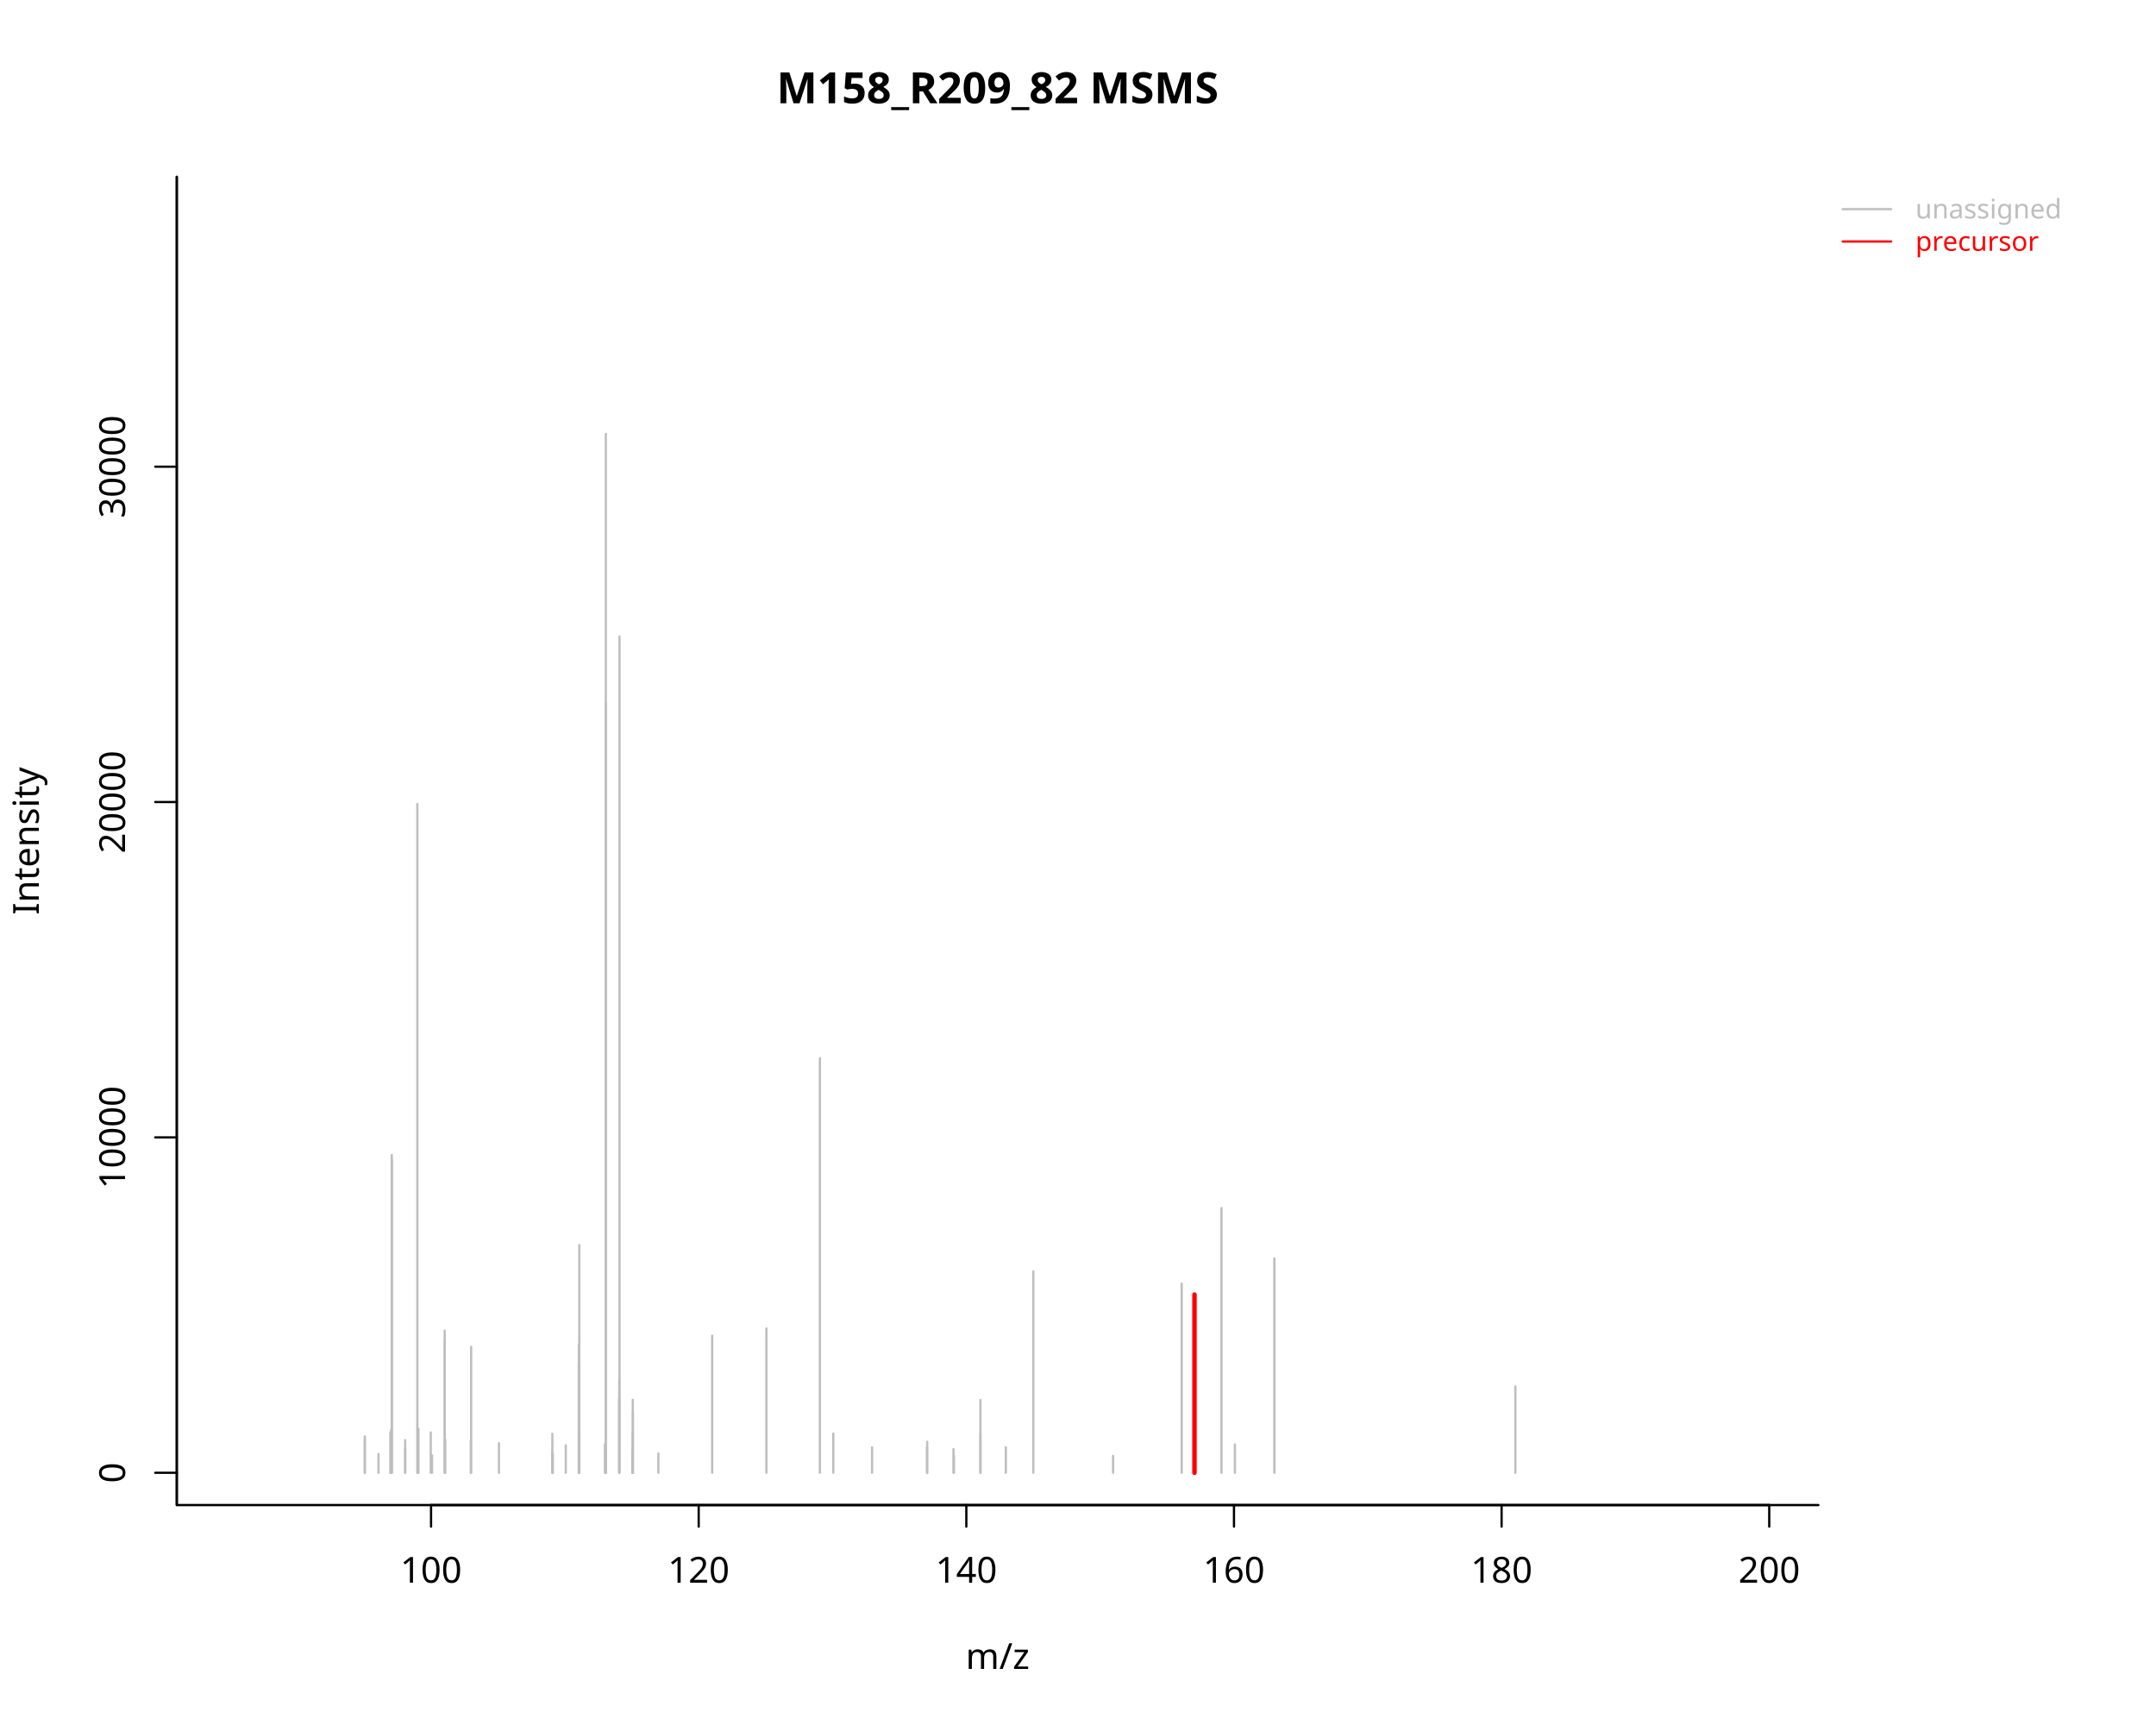
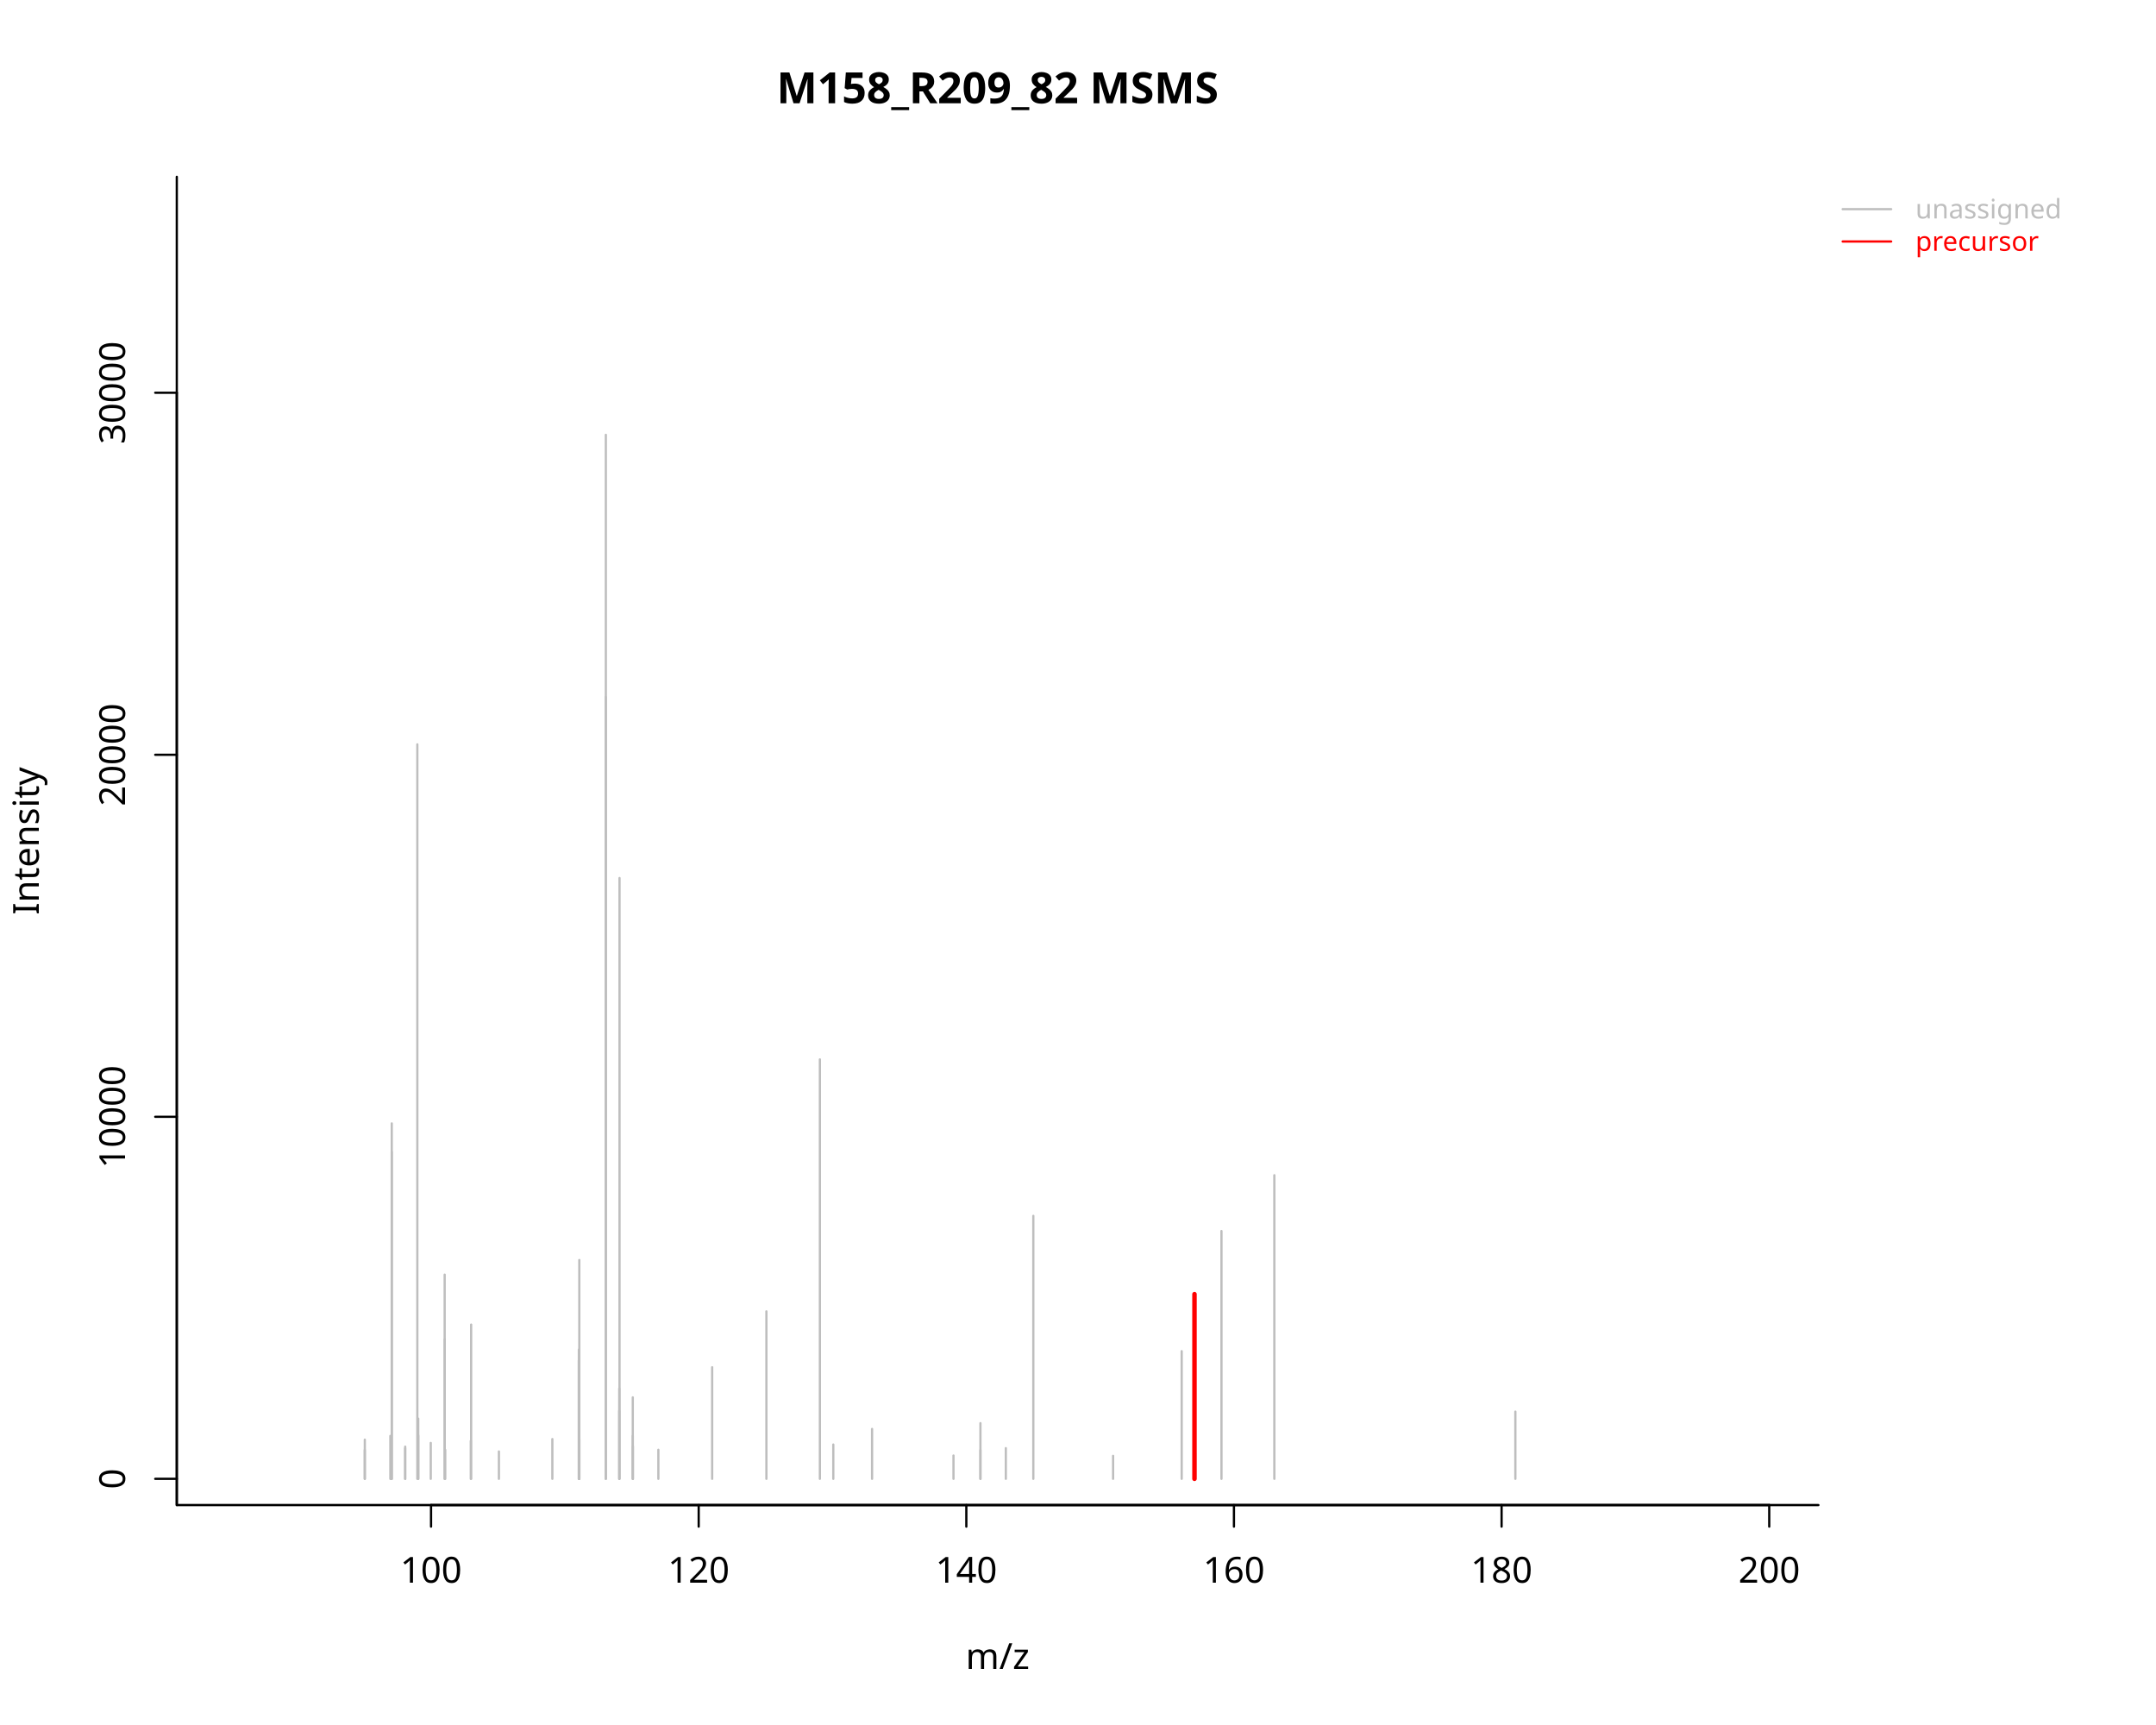
<svg xmlns="http://www.w3.org/2000/svg" class="svglite" data-engine-version="2.0" width="720.00pt" height="576.00pt" viewBox="0 0 720.00 576.00">
  <defs>
    <style type="text/css">
    .svglite line, .svglite polyline, .svglite polygon, .svglite path, .svglite rect, .svglite circle {
      fill: none;
      stroke: #000000;
      stroke-linecap: round;
      stroke-linejoin: round;
      stroke-miterlimit: 10.00;
    }
  </style>
  </defs>
  <rect width="100%" height="100%" style="stroke: none; fill: #FFFFFF;" />
  <defs>
    <clipPath id="cpMC4wMHw3MjAuMDB8MC4wMHw1NzYuMDA=">
      <rect x="0.00" y="0.00" width="720.00" height="576.00" />
    </clipPath>
  </defs>
  <g clip-path="url(#cpMC4wMHw3MjAuMDB8MC4wMHw1NzYuMDA=)">
    <line x1="143.95" y1="502.56" x2="590.84" y2="502.56" style="stroke-width: 0.75;" />
    <line x1="143.95" y1="502.56" x2="143.95" y2="509.76" style="stroke-width: 0.75;" />
    <line x1="233.33" y1="502.56" x2="233.33" y2="509.76" style="stroke-width: 0.75;" />
    <line x1="322.71" y1="502.56" x2="322.71" y2="509.76" style="stroke-width: 0.75;" />
-     <line x1="412.09" y1="502.56" x2="412.09" y2="509.76" style="stroke-width: 0.75;" />
+     <line x1="412.08" y1="502.56" x2="412.08" y2="509.76" style="stroke-width: 0.75;" />
    <line x1="501.46" y1="502.56" x2="501.46" y2="509.76" style="stroke-width: 0.75;" />
    <line x1="590.84" y1="502.56" x2="590.84" y2="509.76" style="stroke-width: 0.75;" />
    <text x="143.95" y="528.48" text-anchor="middle" style="font-size: 12.00px; font-family: sans;" textLength="20.02px" lengthAdjust="spacingAndGlyphs">100</text>
    <text x="233.33" y="528.48" text-anchor="middle" style="font-size: 12.00px; font-family: sans;" textLength="20.02px" lengthAdjust="spacingAndGlyphs">120</text>
    <text x="322.71" y="528.48" text-anchor="middle" style="font-size: 12.00px; font-family: sans;" textLength="20.02px" lengthAdjust="spacingAndGlyphs">140</text>
-     <text x="412.09" y="528.48" text-anchor="middle" style="font-size: 12.00px; font-family: sans;" textLength="20.02px" lengthAdjust="spacingAndGlyphs">160</text>
+     <text x="412.08" y="528.48" text-anchor="middle" style="font-size: 12.00px; font-family: sans;" textLength="20.02px" lengthAdjust="spacingAndGlyphs">160</text>
    <text x="501.46" y="528.48" text-anchor="middle" style="font-size: 12.00px; font-family: sans;" textLength="20.02px" lengthAdjust="spacingAndGlyphs">180</text>
    <text x="590.84" y="528.48" text-anchor="middle" style="font-size: 12.00px; font-family: sans;" textLength="20.02px" lengthAdjust="spacingAndGlyphs">200</text>
    <polyline points="59.04,59.04 59.04,502.56 607.26,502.56 " style="stroke-width: 0.75;" />
  </g>
  <defs>
    <clipPath id="cpMC4wMHw2MzcuNTB8MC4wMHw1NzYuMDA=">
      <rect x="0.00" y="0.00" width="637.50" height="576.00" />
    </clipPath>
  </defs>
  <g clip-path="url(#cpMC4wMHw2MzcuNTB8MC4wMHw1NzYuMDA=)">
    <text x="333.15" y="34.48" text-anchor="middle" style="font-size: 14.40px; font-weight: bold; font-family: sans;" textLength="149.71px" lengthAdjust="spacingAndGlyphs">M158_R209_82 MSMS</text>
    <text x="333.15" y="557.28" text-anchor="middle" style="font-size: 12.00px; font-family: sans;" textLength="19.34px" lengthAdjust="spacingAndGlyphs">m/z</text>
    <text transform="translate(12.96,280.80) rotate(-90)" text-anchor="middle" style="font-size: 12.00px; font-family: sans;" textLength="44.70px" lengthAdjust="spacingAndGlyphs">Intensity</text>
  </g>
  <defs>
    <clipPath id="cpNTkuMDR8NjA3LjI2fDU5LjA0fDUwMi41Ng==">
      <rect x="59.04" y="59.04" width="548.22" height="443.52" />
    </clipPath>
  </defs>
  <g clip-path="url(#cpNTkuMDR8NjA3LjI2fDU5LjA0fDUwMi41Ng==)">
-     <line x1="121.82" y1="491.78" x2="121.82" y2="480.85" style="stroke-width: 0.75; stroke: #BEBEBE;" />
-     <line x1="126.40" y1="491.78" x2="126.40" y2="485.51" style="stroke-width: 0.75; stroke: #BEBEBE;" />
-     <line x1="130.67" y1="491.78" x2="130.67" y2="477.26" style="stroke-width: 0.75; stroke: #BEBEBE;" />
-     <line x1="130.83" y1="491.78" x2="130.83" y2="387.32" style="stroke-width: 0.75; stroke: #BEBEBE;" />
-     <line x1="135.31" y1="491.78" x2="135.31" y2="480.85" style="stroke-width: 0.75; stroke: #BEBEBE;" />
-     <line x1="139.37" y1="491.78" x2="139.37" y2="268.48" style="stroke-width: 0.75; stroke: #BEBEBE;" />
-     <line x1="139.68" y1="491.78" x2="139.68" y2="477.00" style="stroke-width: 0.75; stroke: #BEBEBE;" />
-     <line x1="143.85" y1="491.78" x2="143.85" y2="478.29" style="stroke-width: 0.75; stroke: #BEBEBE;" />
-     <line x1="144.29" y1="491.78" x2="144.29" y2="486.00" style="stroke-width: 0.75; stroke: #BEBEBE;" />
-     <line x1="148.50" y1="491.78" x2="148.50" y2="444.30" style="stroke-width: 0.75; stroke: #BEBEBE;" />
-     <line x1="148.69" y1="491.78" x2="148.69" y2="480.67" style="stroke-width: 0.75; stroke: #BEBEBE;" />
-     <line x1="157.22" y1="491.78" x2="157.22" y2="481.16" style="stroke-width: 0.75; stroke: #BEBEBE;" />
-     <line x1="157.34" y1="491.78" x2="157.34" y2="449.72" style="stroke-width: 0.75; stroke: #BEBEBE;" />
-     <line x1="166.61" y1="491.78" x2="166.61" y2="481.88" style="stroke-width: 0.75; stroke: #BEBEBE;" />
-     <line x1="184.46" y1="491.78" x2="184.46" y2="478.74" style="stroke-width: 0.75; stroke: #BEBEBE;" />
-     <line x1="184.62" y1="491.78" x2="184.62" y2="485.42" style="stroke-width: 0.75; stroke: #BEBEBE;" />
-     <line x1="188.94" y1="491.78" x2="188.94" y2="482.64" style="stroke-width: 0.75; stroke: #BEBEBE;" />
-     <line x1="193.30" y1="491.78" x2="193.30" y2="455.23" style="stroke-width: 0.75; stroke: #BEBEBE;" />
-     <line x1="193.46" y1="491.78" x2="193.46" y2="415.76" style="stroke-width: 0.75; stroke: #BEBEBE;" />
-     <line x1="202.00" y1="491.78" x2="202.00" y2="482.24" style="stroke-width: 0.75; stroke: #BEBEBE;" />
-     <line x1="202.31" y1="491.78" x2="202.31" y2="234.80" style="stroke-width: 0.75; stroke: #BEBEBE;" />
-     <line x1="206.79" y1="491.78" x2="206.79" y2="466.92" style="stroke-width: 0.75; stroke: #BEBEBE;" />
-     <line x1="206.89" y1="491.78" x2="206.89" y2="212.53" style="stroke-width: 0.75; stroke: #BEBEBE;" />
-     <line x1="211.23" y1="491.78" x2="211.23" y2="485.37" style="stroke-width: 0.75; stroke: #BEBEBE;" />
-     <line x1="211.32" y1="491.78" x2="211.32" y2="467.41" style="stroke-width: 0.75; stroke: #BEBEBE;" />
-     <line x1="211.37" y1="491.78" x2="211.37" y2="471.71" style="stroke-width: 0.75; stroke: #BEBEBE;" />
-     <line x1="219.86" y1="491.78" x2="219.86" y2="485.37" style="stroke-width: 0.75; stroke: #BEBEBE;" />
-     <line x1="237.83" y1="491.78" x2="237.83" y2="446.00" style="stroke-width: 0.75; stroke: #BEBEBE;" />
-     <line x1="255.94" y1="491.78" x2="255.94" y2="443.58" style="stroke-width: 0.75; stroke: #BEBEBE;" />
-     <line x1="291.23" y1="491.78" x2="291.23" y2="483.27" style="stroke-width: 0.75; stroke: #BEBEBE;" />
-     <line x1="309.65" y1="491.78" x2="309.65" y2="481.43" style="stroke-width: 0.75; stroke: #BEBEBE;" />
-     <line x1="318.57" y1="491.78" x2="318.57" y2="486.13" style="stroke-width: 0.75; stroke: #BEBEBE;" />
-     <line x1="327.42" y1="491.78" x2="327.42" y2="467.45" style="stroke-width: 0.75; stroke: #BEBEBE;" />
-     <line x1="335.90" y1="491.78" x2="335.90" y2="483.22" style="stroke-width: 0.75; stroke: #BEBEBE;" />
-     <line x1="345.08" y1="491.78" x2="345.08" y2="424.54" style="stroke-width: 0.75; stroke: #BEBEBE;" />
-     <line x1="371.72" y1="491.78" x2="371.72" y2="486.13" style="stroke-width: 0.75; stroke: #BEBEBE;" />
-     <line x1="394.63" y1="491.78" x2="394.63" y2="428.62" style="stroke-width: 0.75; stroke: #BEBEBE;" />
-     <line x1="399.12" y1="491.78" x2="399.12" y2="476.19" style="stroke-width: 0.75; stroke: #BEBEBE;" />
-     <line x1="425.57" y1="491.78" x2="425.57" y2="420.20" style="stroke-width: 0.75; stroke: #BEBEBE;" />
-     <line x1="506.06" y1="491.78" x2="506.06" y2="462.93" style="stroke-width: 0.75; stroke: #BEBEBE;" />
-     <line x1="121.83" y1="491.78" x2="121.83" y2="479.62" style="stroke-width: 0.75; stroke: #BEBEBE;" />
-     <line x1="130.36" y1="491.78" x2="130.36" y2="478.25" style="stroke-width: 0.75; stroke: #BEBEBE;" />
-     <line x1="130.67" y1="491.78" x2="130.67" y2="482.01" style="stroke-width: 0.75; stroke: #BEBEBE;" />
-     <line x1="130.84" y1="491.78" x2="130.84" y2="385.68" style="stroke-width: 0.75; stroke: #BEBEBE;" />
-     <line x1="135.32" y1="491.78" x2="135.32" y2="483.62" style="stroke-width: 0.75; stroke: #BEBEBE;" />
-     <line x1="139.68" y1="491.78" x2="139.68" y2="477.24" style="stroke-width: 0.75; stroke: #BEBEBE;" />
-     <line x1="148.53" y1="491.78" x2="148.53" y2="447.34" style="stroke-width: 0.75; stroke: #BEBEBE;" />
-     <line x1="184.46" y1="491.78" x2="184.46" y2="485.19" style="stroke-width: 0.75; stroke: #BEBEBE;" />
-     <line x1="193.31" y1="491.78" x2="193.31" y2="448.95" style="stroke-width: 0.75; stroke: #BEBEBE;" />
-     <line x1="193.39" y1="491.78" x2="193.39" y2="482.95" style="stroke-width: 0.75; stroke: #BEBEBE;" />
-     <line x1="193.47" y1="491.78" x2="193.47" y2="479.19" style="stroke-width: 0.75; stroke: #BEBEBE;" />
-     <line x1="202.32" y1="491.78" x2="202.32" y2="144.85" style="stroke-width: 0.75; stroke: #BEBEBE;" />
-     <line x1="206.80" y1="491.78" x2="206.80" y2="460.83" style="stroke-width: 0.75; stroke: #BEBEBE;" />
-     <line x1="211.16" y1="491.78" x2="211.16" y2="484.14" style="stroke-width: 0.75; stroke: #BEBEBE;" />
-     <line x1="211.32" y1="491.78" x2="211.32" y2="478.41" style="stroke-width: 0.75; stroke: #BEBEBE;" />
-     <line x1="273.80" y1="491.78" x2="273.80" y2="353.34" style="stroke-width: 0.75; stroke: #BEBEBE;" />
-     <line x1="278.28" y1="491.78" x2="278.28" y2="478.68" style="stroke-width: 0.75; stroke: #BEBEBE;" />
-     <line x1="309.57" y1="491.78" x2="309.57" y2="483.22" style="stroke-width: 0.75; stroke: #BEBEBE;" />
-     <line x1="318.42" y1="491.78" x2="318.42" y2="483.87" style="stroke-width: 0.75; stroke: #BEBEBE;" />
-     <line x1="327.42" y1="491.78" x2="327.42" y2="478.61" style="stroke-width: 0.75; stroke: #BEBEBE;" />
-     <line x1="398.90" y1="491.78" x2="398.90" y2="432.27" style="stroke-width: 1.50; stroke: #FF0000;" />
-     <line x1="407.91" y1="491.78" x2="407.91" y2="403.40" style="stroke-width: 0.75; stroke: #BEBEBE;" />
-     <line x1="412.39" y1="491.78" x2="412.39" y2="482.30" style="stroke-width: 0.75; stroke: #BEBEBE;" />
+     <line x1="121.82" y1="493.80" x2="121.82" y2="484.17" style="stroke-width: 0.75; stroke: #BEBEBE;" />
+     <line x1="130.66" y1="493.80" x2="130.66" y2="485.96" style="stroke-width: 0.75; stroke: #BEBEBE;" />
+     <line x1="130.83" y1="493.80" x2="130.83" y2="384.69" style="stroke-width: 0.75; stroke: #BEBEBE;" />
+     <line x1="135.31" y1="493.80" x2="135.31" y2="483.62" style="stroke-width: 0.75; stroke: #BEBEBE;" />
+     <line x1="139.37" y1="493.80" x2="139.37" y2="248.55" style="stroke-width: 0.75; stroke: #BEBEBE;" />
+     <line x1="139.67" y1="493.80" x2="139.67" y2="473.71" style="stroke-width: 0.75; stroke: #BEBEBE;" />
+     <line x1="143.85" y1="493.80" x2="143.85" y2="481.81" style="stroke-width: 0.75; stroke: #BEBEBE;" />
+     <line x1="148.50" y1="493.80" x2="148.50" y2="425.62" style="stroke-width: 0.75; stroke: #BEBEBE;" />
+     <line x1="148.69" y1="493.80" x2="148.69" y2="484.13" style="stroke-width: 0.75; stroke: #BEBEBE;" />
+     <line x1="157.22" y1="493.80" x2="157.22" y2="481.13" style="stroke-width: 0.75; stroke: #BEBEBE;" />
+     <line x1="157.34" y1="493.80" x2="157.34" y2="442.30" style="stroke-width: 0.75; stroke: #BEBEBE;" />
+     <line x1="166.61" y1="493.80" x2="166.61" y2="484.66" style="stroke-width: 0.75; stroke: #BEBEBE;" />
+     <line x1="184.46" y1="493.80" x2="184.46" y2="480.52" style="stroke-width: 0.75; stroke: #BEBEBE;" />
+     <line x1="193.30" y1="493.80" x2="193.30" y2="454.29" style="stroke-width: 0.75; stroke: #BEBEBE;" />
+     <line x1="193.46" y1="493.80" x2="193.46" y2="420.73" style="stroke-width: 0.75; stroke: #BEBEBE;" />
+     <line x1="202.31" y1="493.80" x2="202.31" y2="232.76" style="stroke-width: 0.75; stroke: #BEBEBE;" />
+     <line x1="206.80" y1="493.80" x2="206.80" y2="471.10" style="stroke-width: 0.75; stroke: #BEBEBE;" />
+     <line x1="206.89" y1="493.80" x2="206.89" y2="293.18" style="stroke-width: 0.75; stroke: #BEBEBE;" />
+     <line x1="211.32" y1="493.80" x2="211.32" y2="466.60" style="stroke-width: 0.75; stroke: #BEBEBE;" />
+     <line x1="211.37" y1="493.80" x2="211.37" y2="482.97" style="stroke-width: 0.75; stroke: #BEBEBE;" />
+     <line x1="219.86" y1="493.80" x2="219.86" y2="484.10" style="stroke-width: 0.75; stroke: #BEBEBE;" />
+     <line x1="237.83" y1="493.80" x2="237.83" y2="456.54" style="stroke-width: 0.75; stroke: #BEBEBE;" />
+     <line x1="255.94" y1="493.80" x2="255.94" y2="437.88" style="stroke-width: 0.75; stroke: #BEBEBE;" />
+     <line x1="291.23" y1="493.80" x2="291.23" y2="477.14" style="stroke-width: 0.75; stroke: #BEBEBE;" />
+     <line x1="327.42" y1="493.80" x2="327.42" y2="475.21" style="stroke-width: 0.75; stroke: #BEBEBE;" />
+     <line x1="335.90" y1="493.80" x2="335.90" y2="483.55" style="stroke-width: 0.75; stroke: #BEBEBE;" />
+     <line x1="345.08" y1="493.80" x2="345.08" y2="405.99" style="stroke-width: 0.75; stroke: #BEBEBE;" />
+     <line x1="371.72" y1="493.80" x2="371.72" y2="486.13" style="stroke-width: 0.75; stroke: #BEBEBE;" />
+     <line x1="394.63" y1="493.80" x2="394.63" y2="451.17" style="stroke-width: 0.75; stroke: #BEBEBE;" />
+     <line x1="399.12" y1="493.80" x2="399.12" y2="485.38" style="stroke-width: 0.75; stroke: #BEBEBE;" />
+     <line x1="425.57" y1="493.80" x2="425.57" y2="392.42" style="stroke-width: 0.75; stroke: #BEBEBE;" />
+     <line x1="506.06" y1="493.80" x2="506.06" y2="471.36" style="stroke-width: 0.75; stroke: #BEBEBE;" />
+     <line x1="121.83" y1="493.80" x2="121.83" y2="480.72" style="stroke-width: 0.75; stroke: #BEBEBE;" />
+     <line x1="130.36" y1="493.80" x2="130.36" y2="479.47" style="stroke-width: 0.75; stroke: #BEBEBE;" />
+     <line x1="130.67" y1="493.80" x2="130.67" y2="483.50" style="stroke-width: 0.75; stroke: #BEBEBE;" />
+     <line x1="130.83" y1="493.80" x2="130.83" y2="375.12" style="stroke-width: 0.75; stroke: #BEBEBE;" />
+     <line x1="135.32" y1="493.80" x2="135.32" y2="483.05" style="stroke-width: 0.75; stroke: #BEBEBE;" />
+     <line x1="139.68" y1="493.80" x2="139.68" y2="479.32" style="stroke-width: 0.75; stroke: #BEBEBE;" />
+     <line x1="148.52" y1="493.80" x2="148.52" y2="447.18" style="stroke-width: 0.75; stroke: #BEBEBE;" />
+     <line x1="193.31" y1="493.80" x2="193.31" y2="450.67" style="stroke-width: 0.75; stroke: #BEBEBE;" />
+     <line x1="193.39" y1="493.80" x2="193.39" y2="477.79" style="stroke-width: 0.75; stroke: #BEBEBE;" />
+     <line x1="193.47" y1="493.80" x2="193.47" y2="480.61" style="stroke-width: 0.75; stroke: #BEBEBE;" />
+     <line x1="202.32" y1="493.80" x2="202.32" y2="145.19" style="stroke-width: 0.75; stroke: #BEBEBE;" />
+     <line x1="206.80" y1="493.80" x2="206.80" y2="463.64" style="stroke-width: 0.75; stroke: #BEBEBE;" />
+     <line x1="211.32" y1="493.80" x2="211.32" y2="479.50" style="stroke-width: 0.75; stroke: #BEBEBE;" />
+     <line x1="273.80" y1="493.80" x2="273.80" y2="353.75" style="stroke-width: 0.75; stroke: #BEBEBE;" />
+     <line x1="278.28" y1="493.80" x2="278.28" y2="482.35" style="stroke-width: 0.75; stroke: #BEBEBE;" />
+     <line x1="318.42" y1="493.80" x2="318.42" y2="486.02" style="stroke-width: 0.75; stroke: #BEBEBE;" />
+     <line x1="327.42" y1="493.80" x2="327.42" y2="484.22" style="stroke-width: 0.75; stroke: #BEBEBE;" />
+     <line x1="398.90" y1="493.80" x2="398.90" y2="432.13" style="stroke-width: 1.50; stroke: #FF0000;" />
+     <line x1="407.91" y1="493.80" x2="407.91" y2="411.05" style="stroke-width: 0.75; stroke: #BEBEBE;" />
  </g>
  <g clip-path="url(#cpMC4wMHw3MjAuMDB8MC4wMHw1NzYuMDA=)">
-     <line x1="59.04" y1="502.56" x2="59.04" y2="59.04" style="stroke-width: 0.75;" />
-     <line x1="59.04" y1="491.78" x2="51.84" y2="491.78" style="stroke-width: 0.75;" />
-     <line x1="59.04" y1="379.79" x2="51.84" y2="379.79" style="stroke-width: 0.75;" />
-     <line x1="59.04" y1="267.81" x2="51.84" y2="267.81" style="stroke-width: 0.75;" />
-     <line x1="59.04" y1="155.83" x2="51.84" y2="155.83" style="stroke-width: 0.75;" />
-     <text transform="translate(41.76,491.78) rotate(-90)" text-anchor="middle" style="font-size: 12.00px; font-family: sans;" textLength="6.67px" lengthAdjust="spacingAndGlyphs">0</text>
-     <text transform="translate(41.76,379.79) rotate(-90)" text-anchor="middle" style="font-size: 12.00px; font-family: sans;" textLength="33.37px" lengthAdjust="spacingAndGlyphs">10000</text>
-     <text transform="translate(41.76,267.81) rotate(-90)" text-anchor="middle" style="font-size: 12.00px; font-family: sans;" textLength="33.37px" lengthAdjust="spacingAndGlyphs">20000</text>
-     <text transform="translate(41.76,155.83) rotate(-90)" text-anchor="middle" style="font-size: 12.00px; font-family: sans;" textLength="33.37px" lengthAdjust="spacingAndGlyphs">30000</text>
+     <line x1="59.04" y1="502.56" x2="59.04" y2="131.14" style="stroke-width: 0.75;" />
+     <line x1="59.04" y1="493.80" x2="51.84" y2="493.80" style="stroke-width: 0.75;" />
+     <line x1="59.04" y1="372.91" x2="51.84" y2="372.91" style="stroke-width: 0.75;" />
+     <line x1="59.04" y1="252.03" x2="51.84" y2="252.03" style="stroke-width: 0.75;" />
+     <line x1="59.04" y1="131.14" x2="51.84" y2="131.14" style="stroke-width: 0.75;" />
+     <text transform="translate(41.76,493.80) rotate(-90)" text-anchor="middle" style="font-size: 12.00px; font-family: sans;" textLength="6.67px" lengthAdjust="spacingAndGlyphs">0</text>
+     <text transform="translate(41.76,372.91) rotate(-90)" text-anchor="middle" style="font-size: 12.00px; font-family: sans;" textLength="33.37px" lengthAdjust="spacingAndGlyphs">10000</text>
+     <text transform="translate(41.76,252.03) rotate(-90)" text-anchor="middle" style="font-size: 12.00px; font-family: sans;" textLength="33.37px" lengthAdjust="spacingAndGlyphs">20000</text>
+     <text transform="translate(41.76,131.14) rotate(-90)" text-anchor="middle" style="font-size: 12.00px; font-family: sans;" textLength="33.37px" lengthAdjust="spacingAndGlyphs">30000</text>
    <line x1="615.36" y1="69.84" x2="631.56" y2="69.84" style="stroke-width: 0.75; stroke: #BEBEBE;" />
    <line x1="615.36" y1="80.64" x2="631.56" y2="80.64" style="stroke-width: 0.75; stroke: #FF0000;" />
    <text x="639.66" y="72.94" style="font-size: 9.00px; fill: #BEBEBE; font-family: sans;" textLength="46.05px" lengthAdjust="spacingAndGlyphs">unassigned</text>
    <text x="639.66" y="83.74" style="font-size: 9.00px; fill: #FF0000; font-family: sans;" textLength="38.02px" lengthAdjust="spacingAndGlyphs">precursor</text>
  </g>
</svg>
